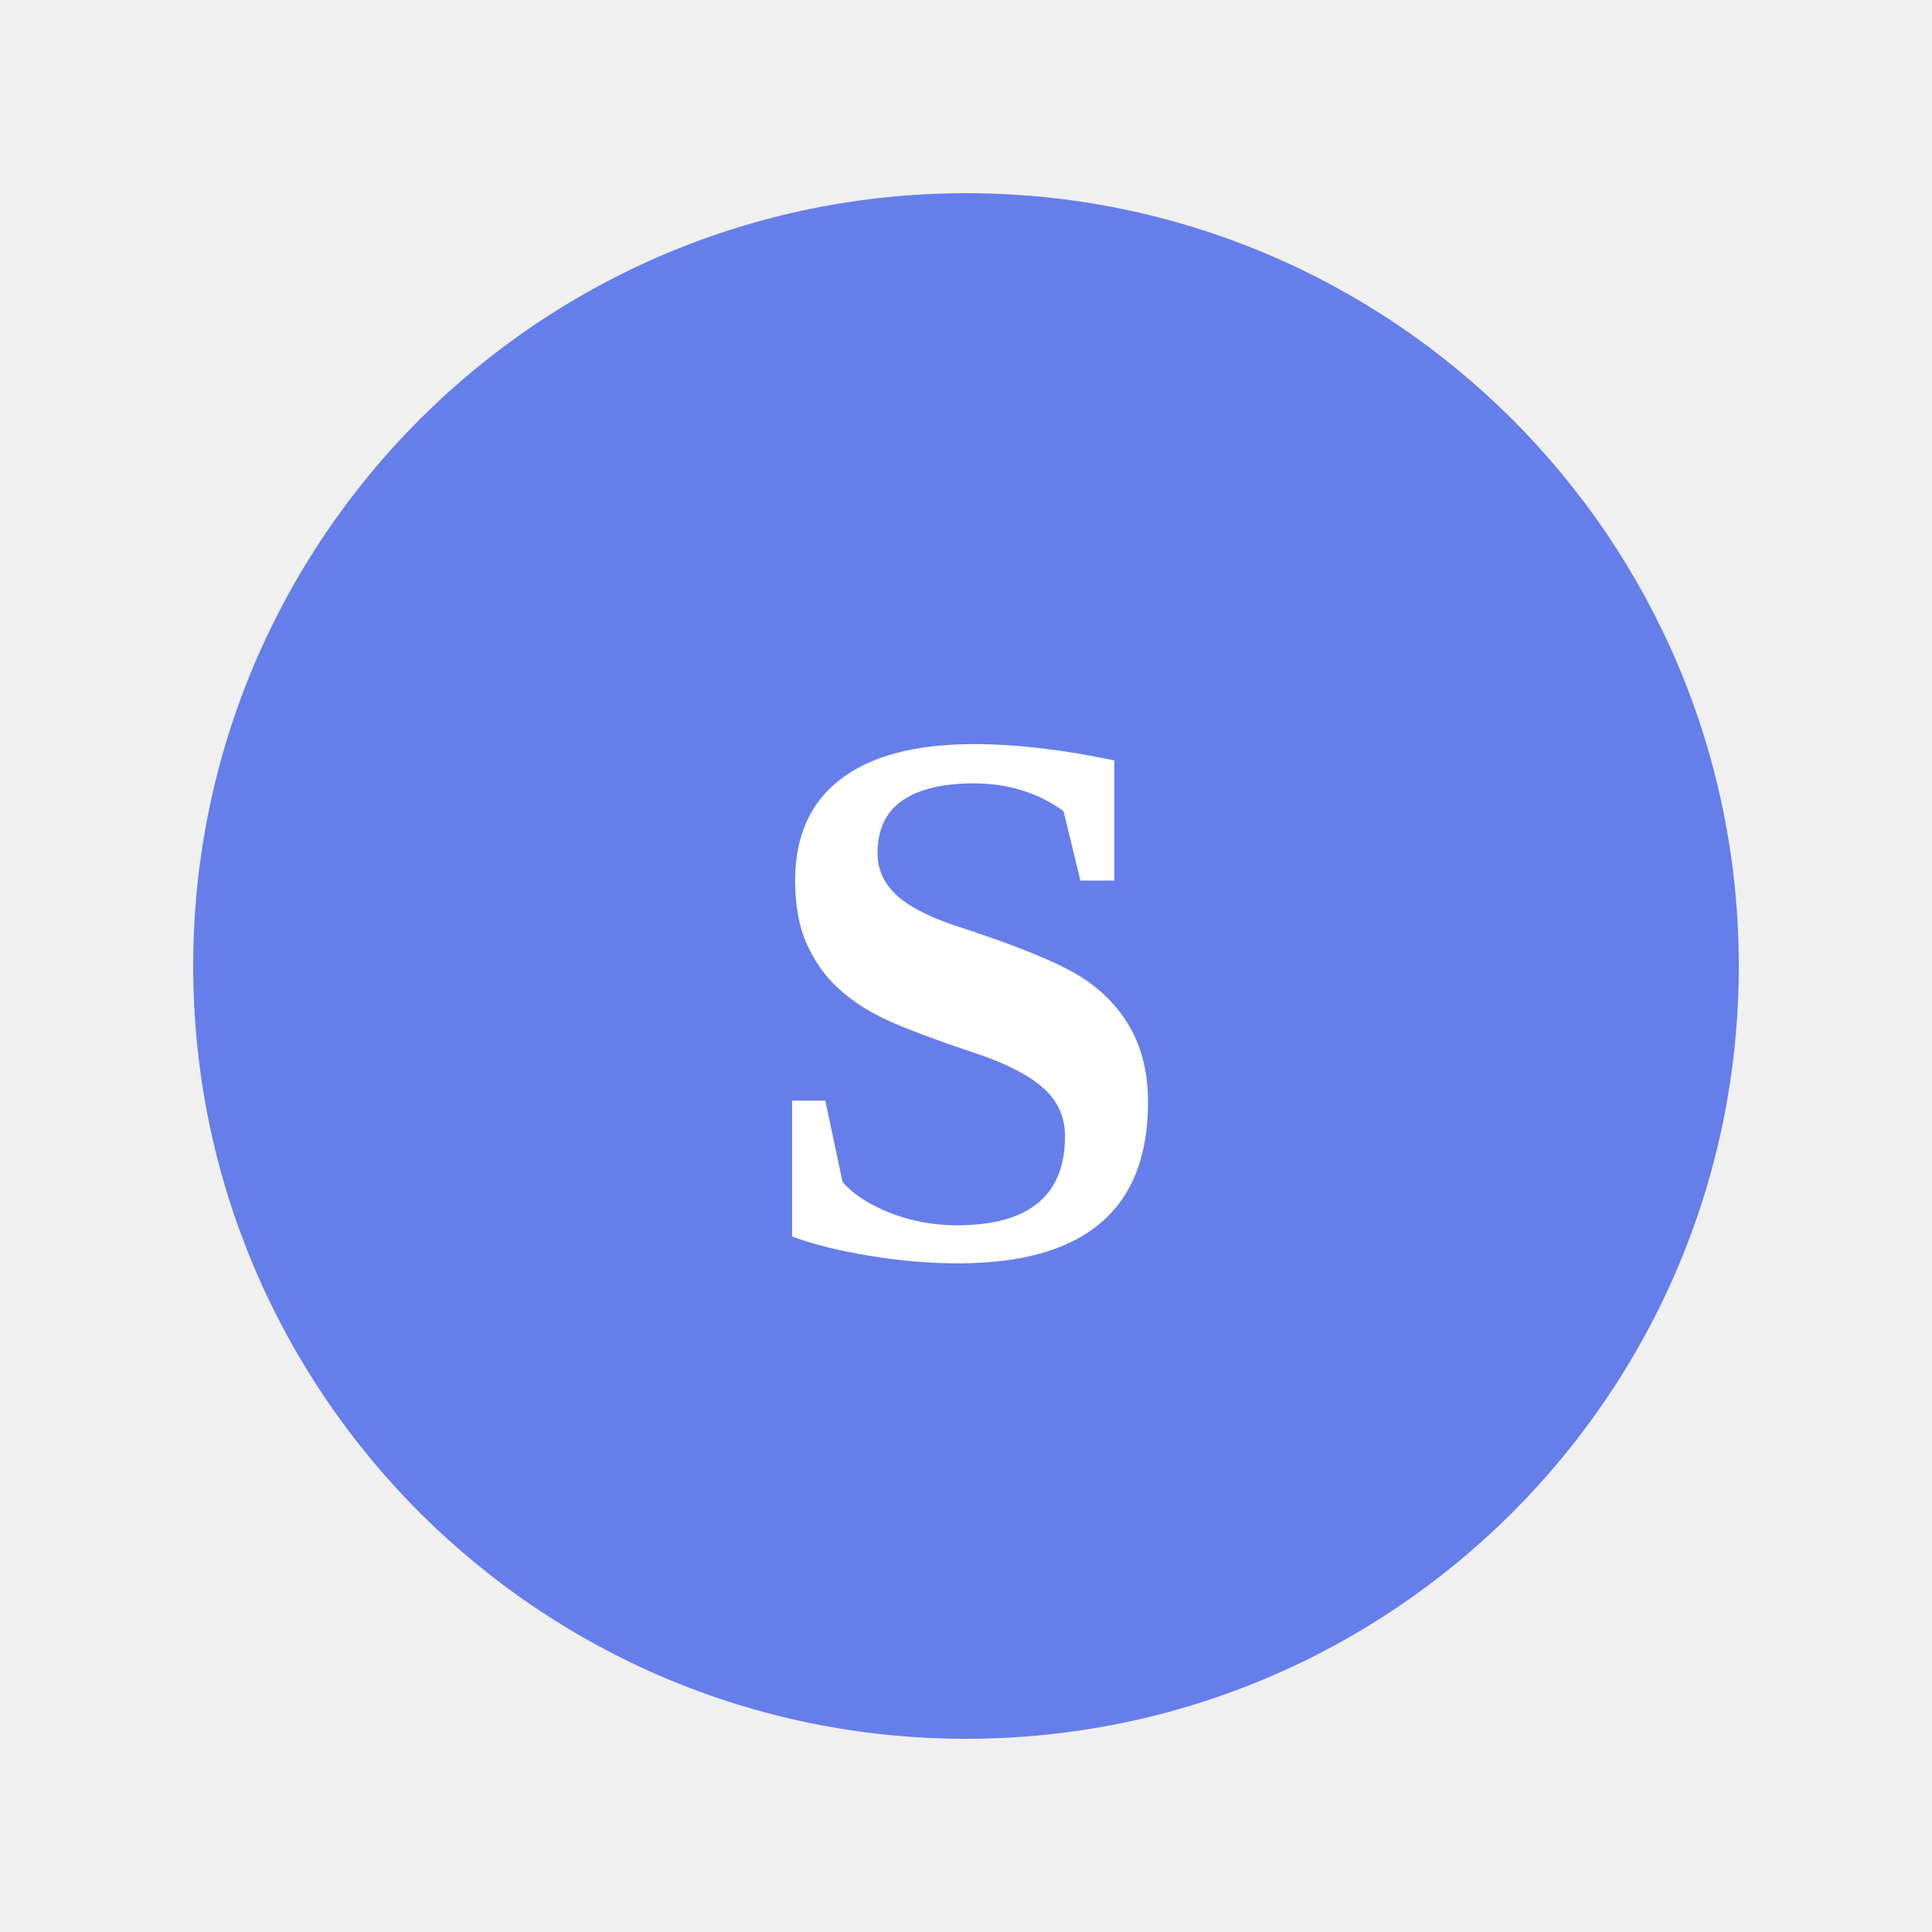
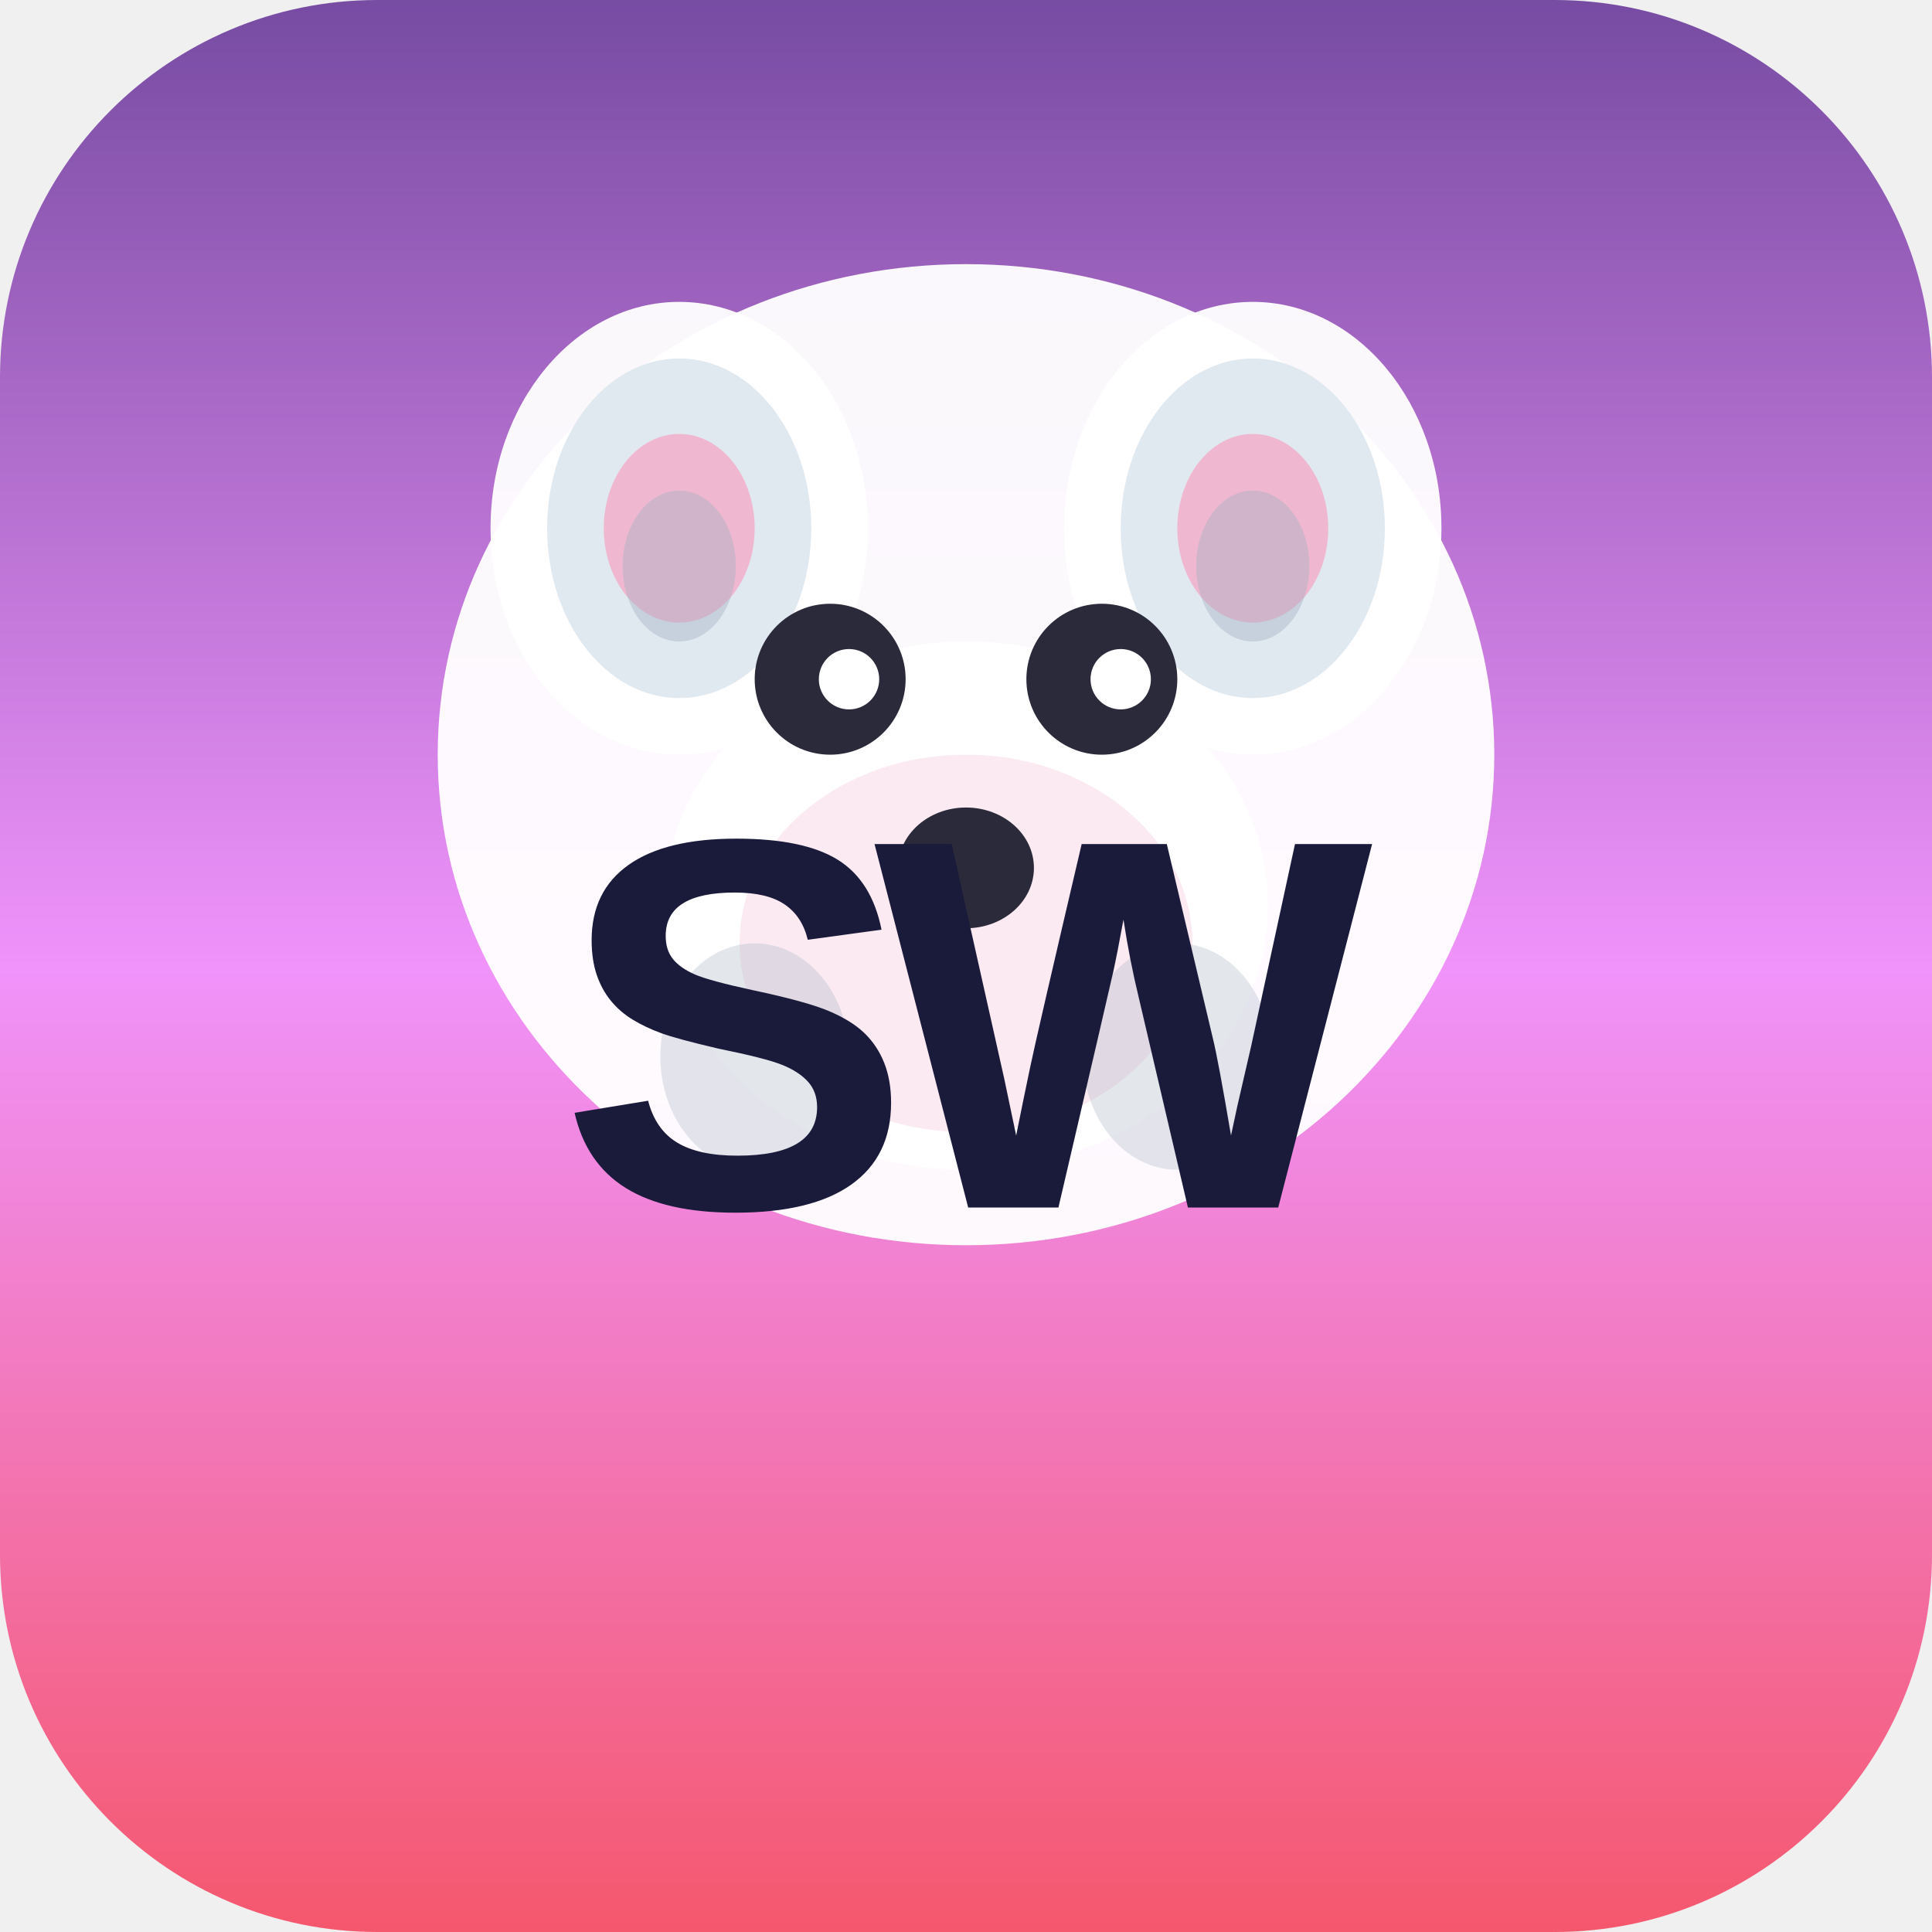
- <svg xmlns="http://www.w3.org/2000/svg" viewBox="0 0 100 100">
-   <circle cx="50" cy="50" r="40" fill="#667eea" />
-   <text x="50" y="65" font-size="40" fill="white" text-anchor="middle" font-weight="bold">S</text>
+ <svg xmlns="http://www.w3.org/2000/svg" viewBox="0 0 512 512">
+   <defs>
+     <linearGradient id="bgGradient" x1="0%" y1="0%" x2="0%" y2="100%">
+       <stop offset="0%" style="stop-color:#764ba2;stop-opacity:1" />
+       <stop offset="50%" style="stop-color:#f093fb;stop-opacity:1" />
+       <stop offset="100%" style="stop-color:#f5576c;stop-opacity:1" />
+     </linearGradient>
+   </defs>
+   <rect width="512" height="512" rx="100" ry="100" fill="url(#bgGradient)" />
+   <g id="dog">
+     <ellipse cx="256" cy="200" rx="140" ry="130" fill="#ffffff" opacity="0.95" />
+     <ellipse cx="180" cy="140" rx="50" ry="60" fill="#ffffff" opacity="0.95" />
+     <ellipse cx="332" cy="140" rx="50" ry="60" fill="#ffffff" opacity="0.95" />
+     <ellipse cx="180" cy="140" rx="35" ry="45" fill="#e0e8f0" />
+     <ellipse cx="332" cy="140" rx="35" ry="45" fill="#e0e8f0" />
+     <ellipse cx="180" cy="140" rx="20" ry="25" fill="#f0b8d0" />
+     <ellipse cx="332" cy="140" rx="20" ry="25" fill="#f0b8d0" />
+     <ellipse cx="256" cy="240" rx="80" ry="70" fill="#ffffff" opacity="0.95" />
+     <ellipse cx="256" cy="250" rx="60" ry="50" fill="#f0b8d0" opacity="0.3" />
+     <ellipse cx="256" cy="230" rx="18" ry="16" fill="#2a2a3a" />
+     <circle cx="220" cy="180" r="20" fill="#2a2a3a" />
+     <circle cx="292" cy="180" r="20" fill="#2a2a3a" />
+     <circle cx="225" cy="180" r="8" fill="#ffffff" />
+     <circle cx="297" cy="180" r="8" fill="#ffffff" />
+     <ellipse cx="180" cy="150" rx="15" ry="20" fill="#a0b0c0" opacity="0.4" />
+     <ellipse cx="332" cy="150" rx="15" ry="20" fill="#a0b0c0" opacity="0.4" />
+     <ellipse cx="200" cy="280" rx="25" ry="30" fill="#a0b0c0" opacity="0.3" />
+     <ellipse cx="312" cy="280" rx="25" ry="30" fill="#a0b0c0" opacity="0.3" />
+   </g>
+   <text x="256" y="320" font-family="Arial, sans-serif" font-size="140" font-weight="bold" fill="#1a1a3a" text-anchor="middle" letter-spacing="-10">SW</text>
</svg>
